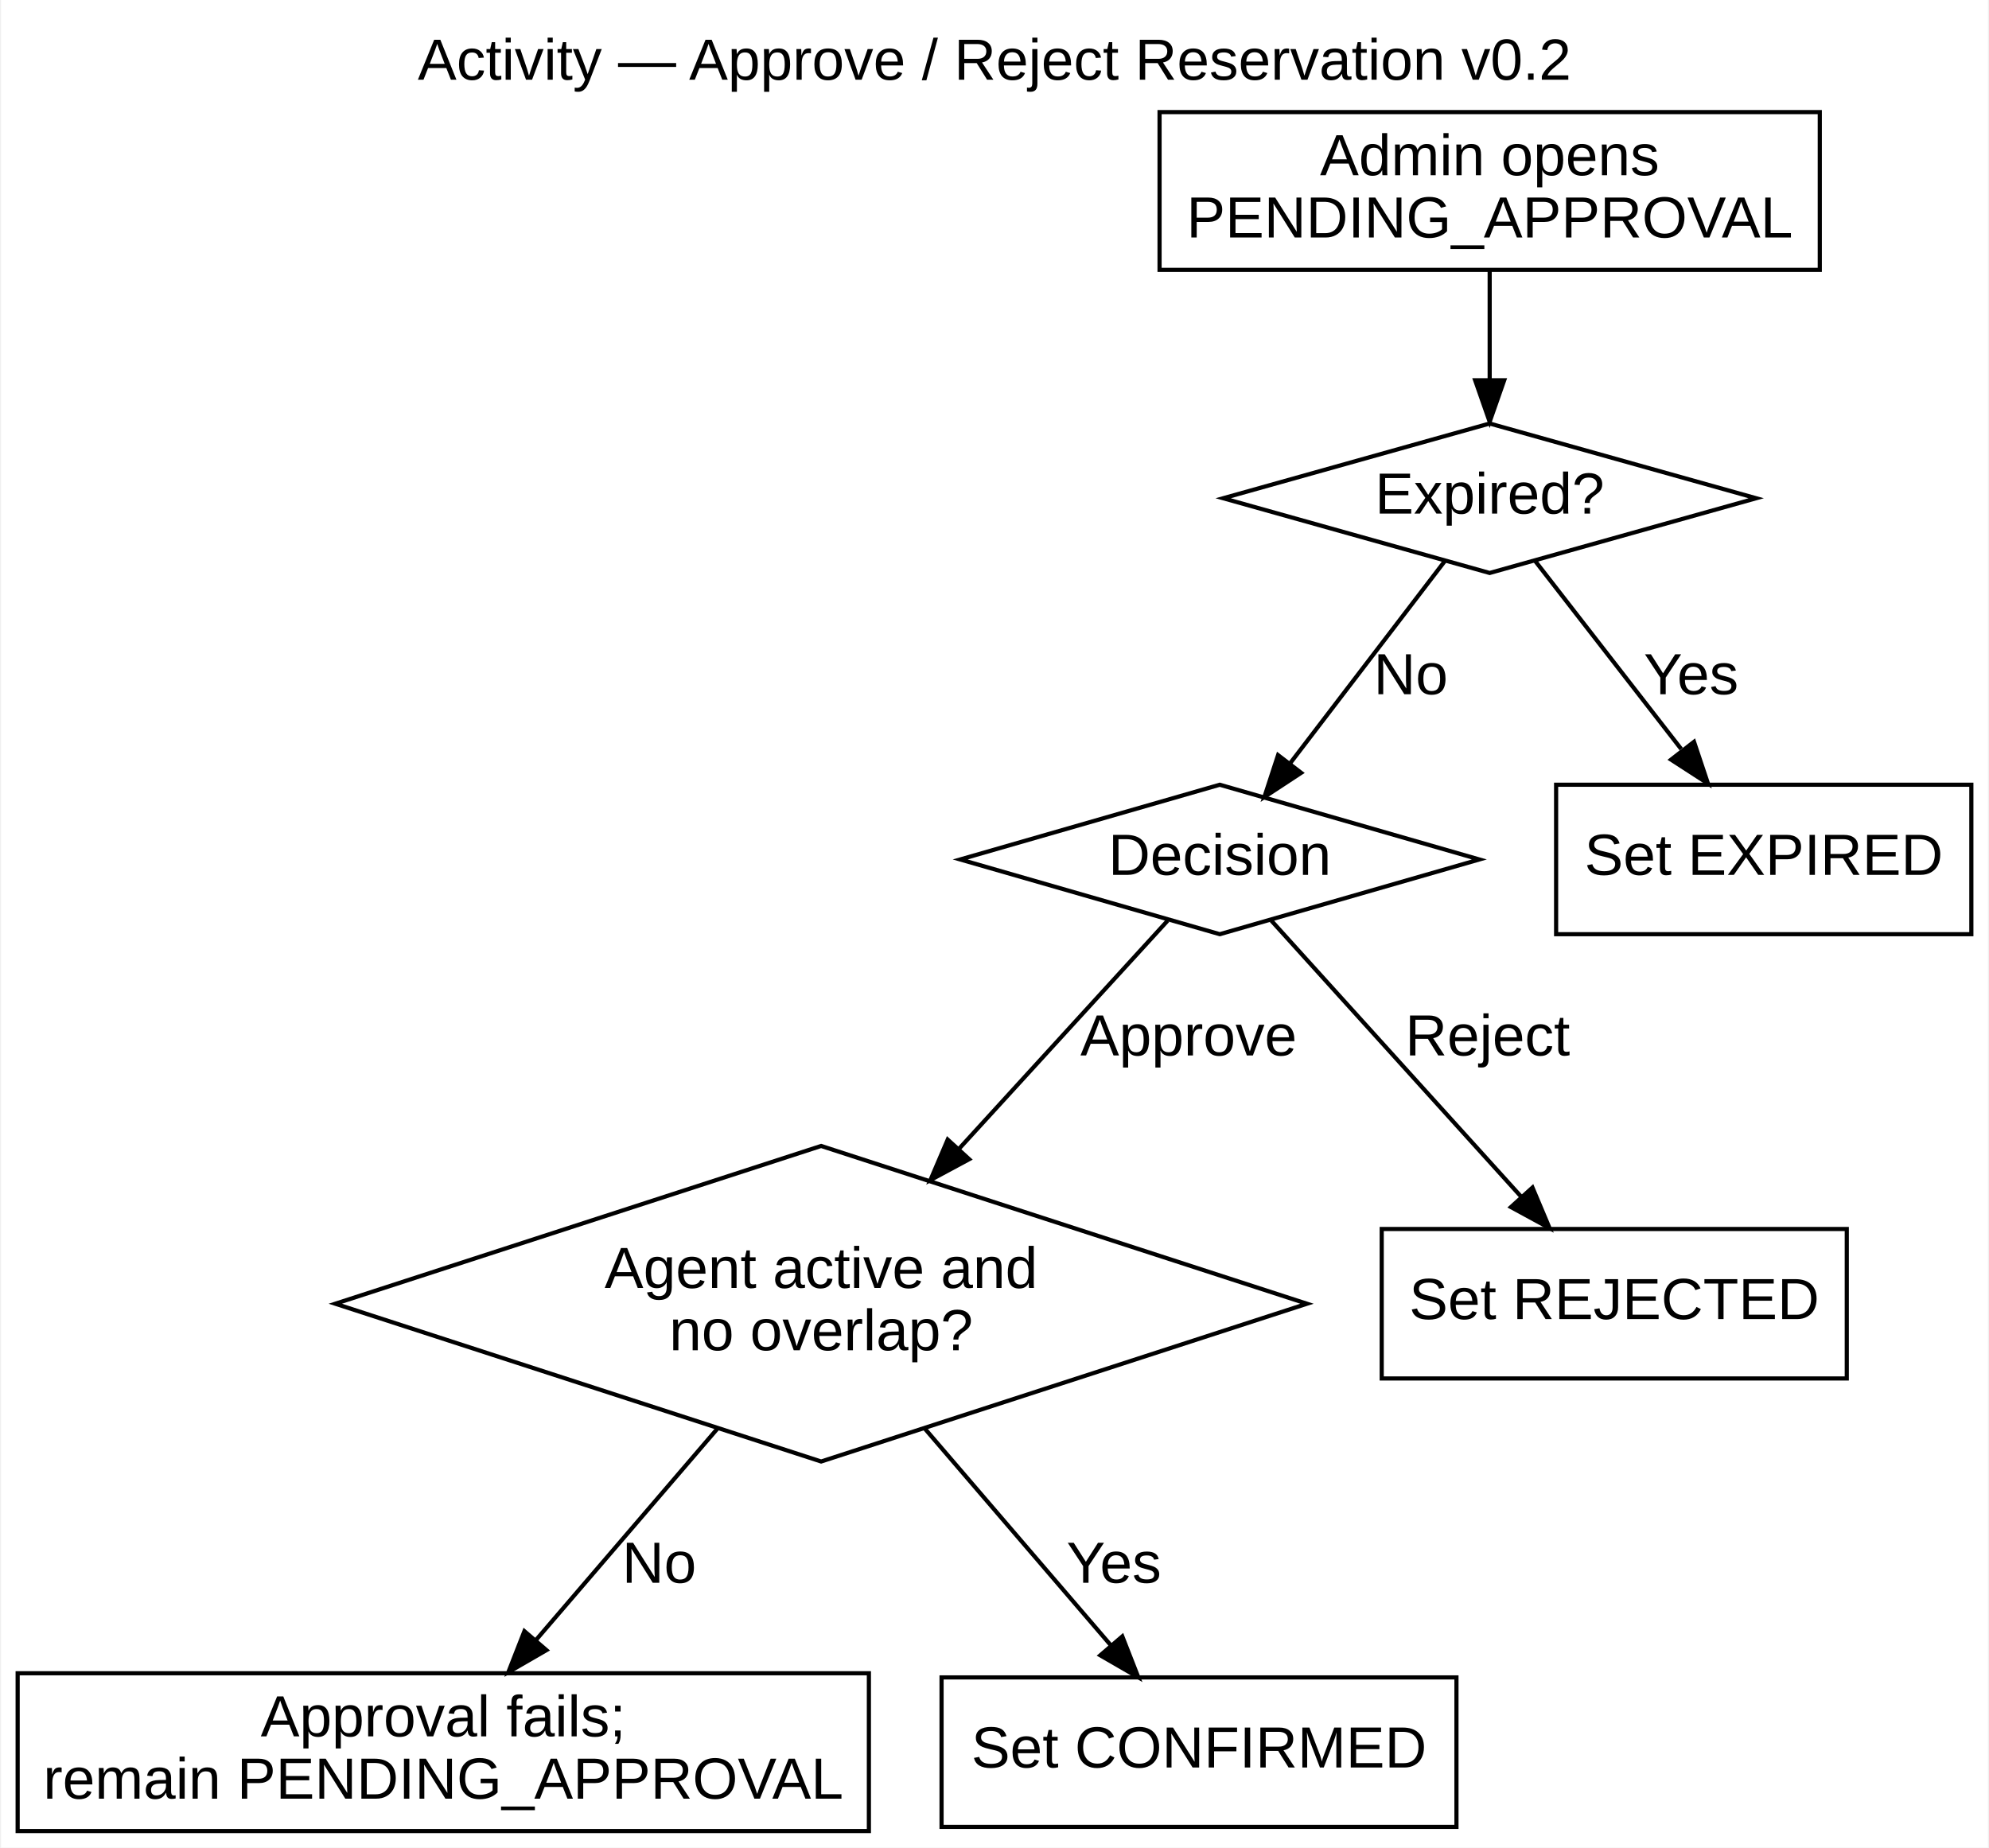
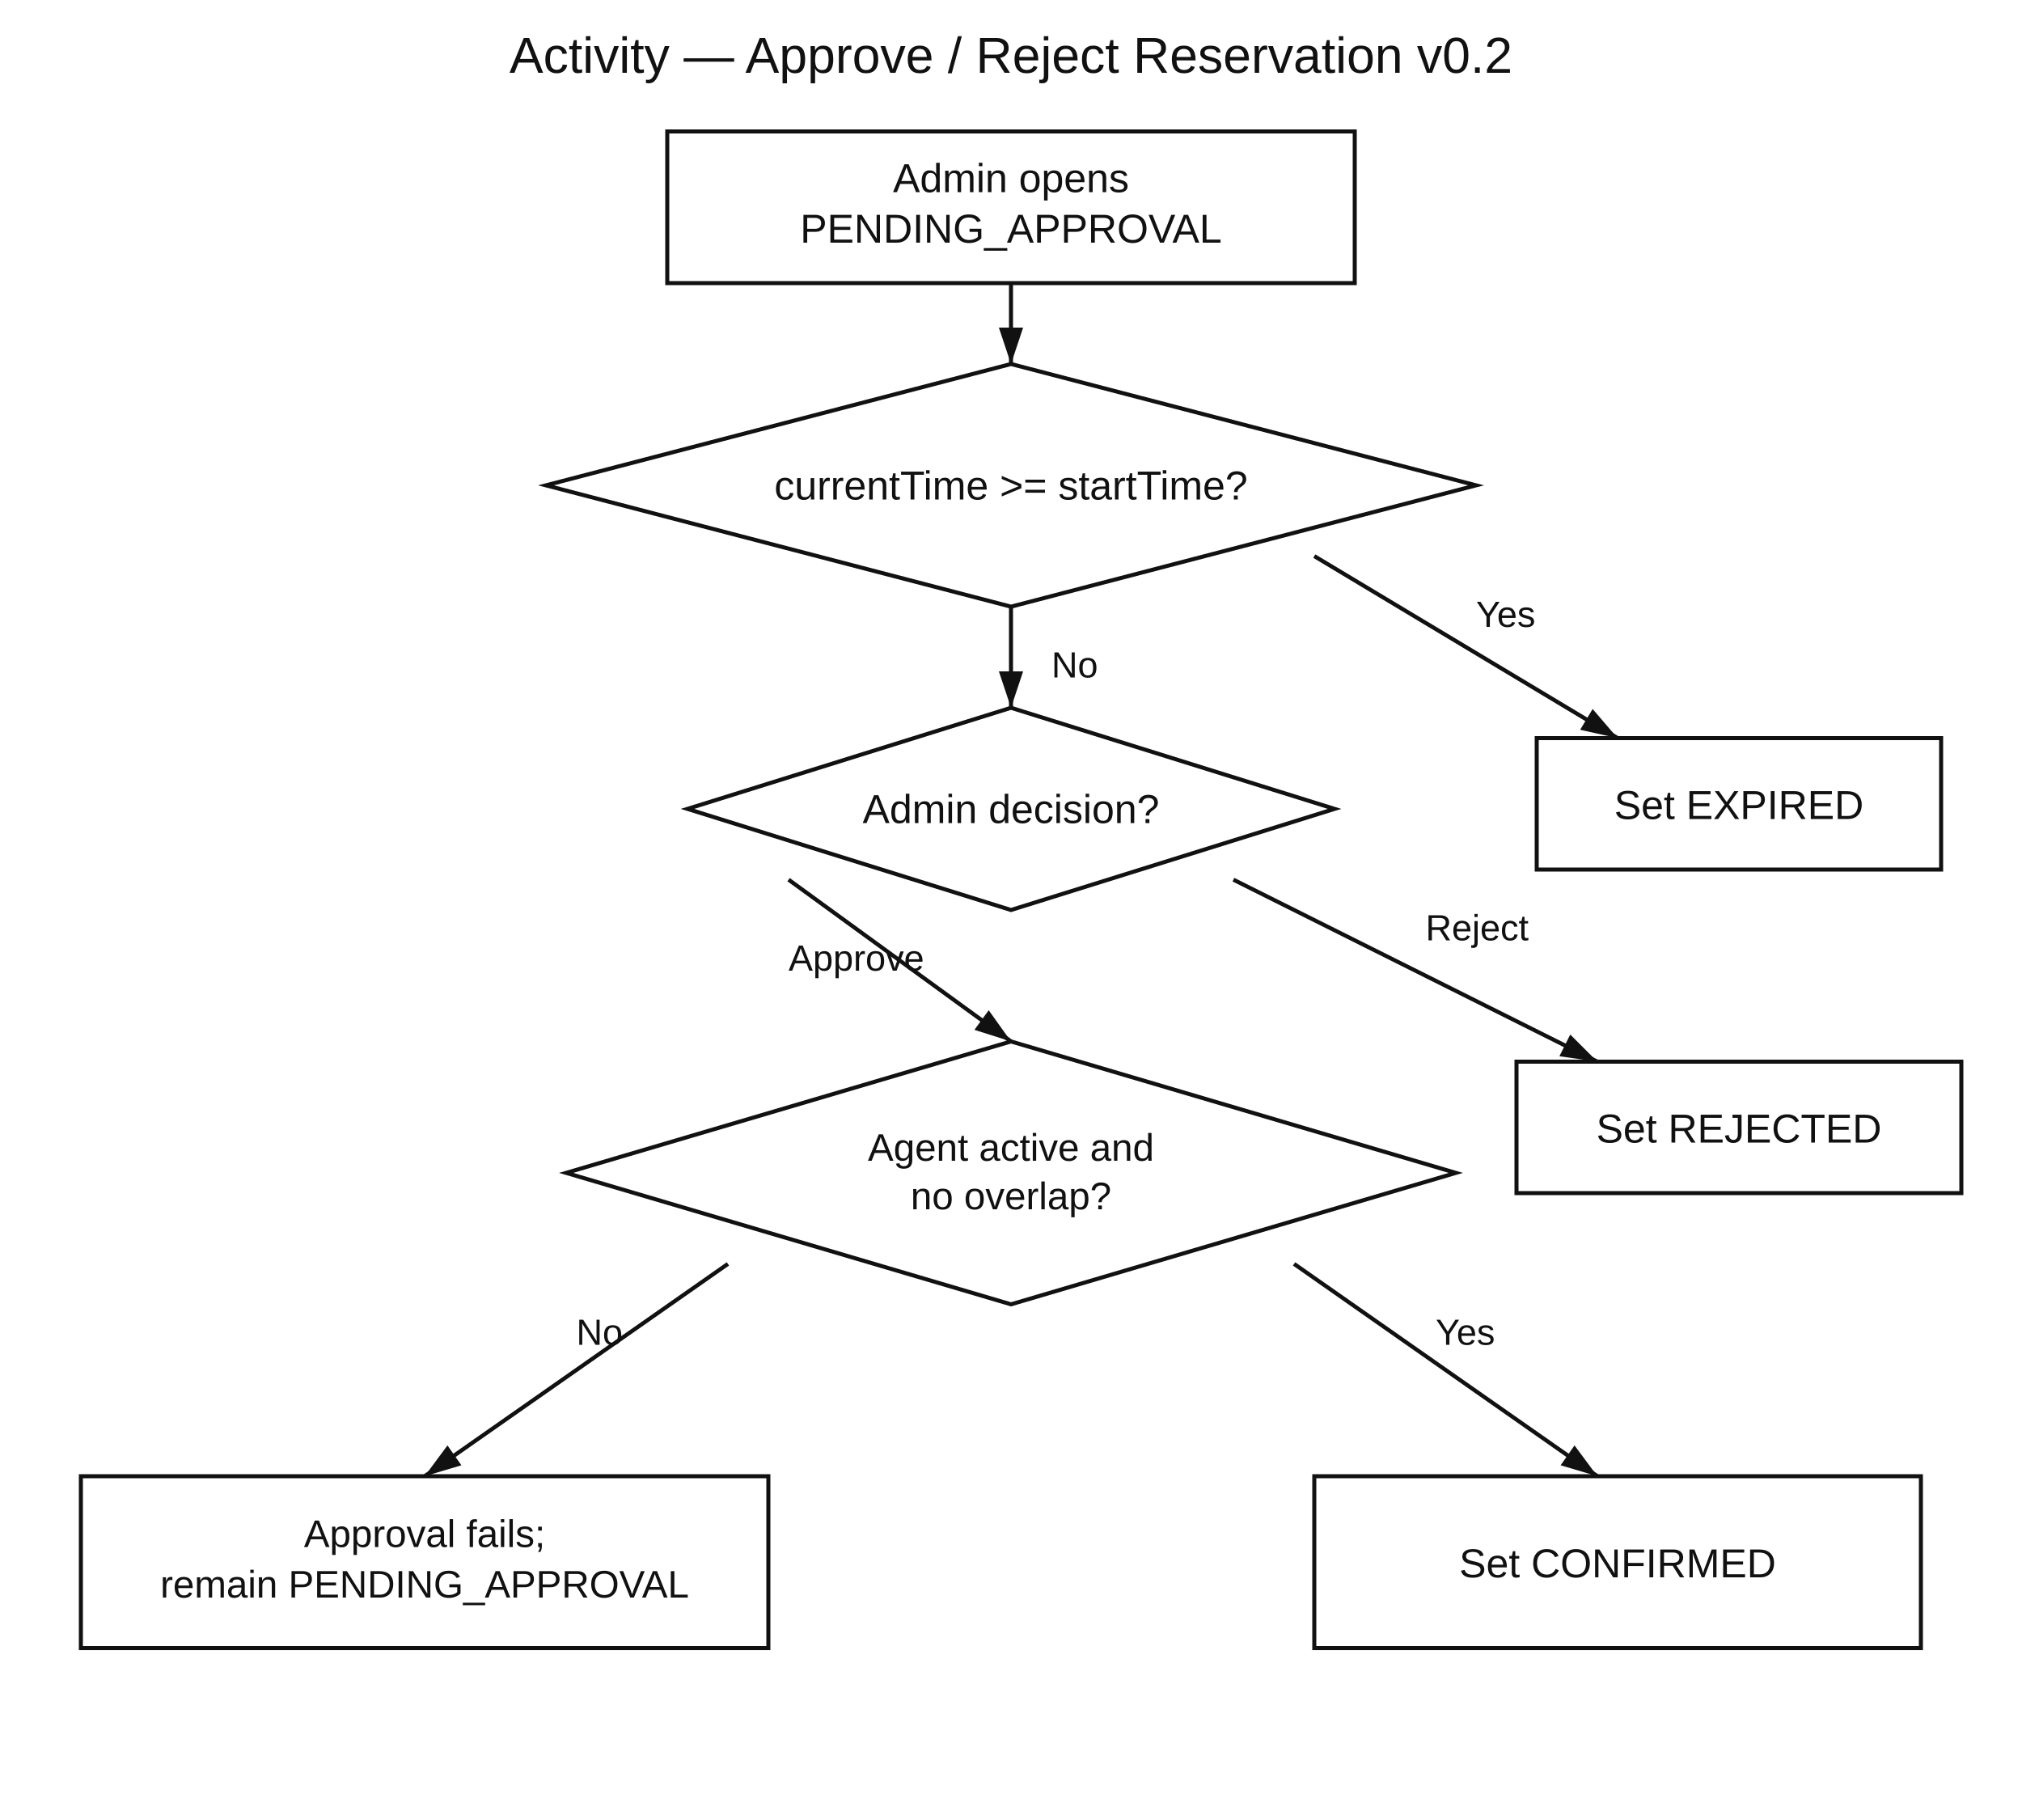
- <svg xmlns="http://www.w3.org/2000/svg" width="479pt" height="445pt" viewBox="0.00 0.00 478.50 445.00">
-   <g id="graph0" class="graph" transform="scale(1 1) rotate(0) translate(4 441)">
-     <polygon fill="white" stroke="transparent" points="-4,4 -4,-441 474.5,-441 474.5,4 -4,4" />
-     <text text-anchor="middle" x="235.25" y="-421.8" font-family="Arial" font-size="14.00">Activity — Approve / Reject Reservation v0.2</text>
-     <g id="node1" class="node">
-       <polygon fill="none" stroke="black" points="434,-414 275,-414 275,-376 434,-376 434,-414" />
-       <text text-anchor="middle" x="354.5" y="-398.8" font-family="Arial" font-size="14.00">Admin opens</text>
-       <text text-anchor="middle" x="354.5" y="-383.8" font-family="Arial" font-size="14.00">PENDING_APPROVAL</text>
-     </g>
-     <g id="node2" class="node">
-       <polygon fill="none" stroke="black" points="354.5,-339 290.32,-321 354.5,-303 418.68,-321 354.5,-339" />
-       <text text-anchor="middle" x="354.5" y="-317.3" font-family="Arial" font-size="14.00">Expired?</text>
-     </g>
-     <g id="edge1" class="edge">
-       <path fill="none" stroke="black" d="M354.5,-375.83C354.5,-367.89 354.5,-358.41 354.5,-349.63" />
-       <polygon fill="black" stroke="black" points="358,-349.42 354.5,-339.42 351,-349.42 358,-349.42" />
-     </g>
-     <g id="node3" class="node">
-       <polygon fill="none" stroke="black" points="289.5,-252 226.99,-234 289.5,-216 352.01,-234 289.5,-252" />
-       <text text-anchor="middle" x="289.5" y="-230.3" font-family="Arial" font-size="14.00">Decision</text>
-     </g>
-     <g id="edge3" class="edge">
-       <path fill="none" stroke="black" d="M343.77,-305.96C333.6,-292.68 318.19,-272.52 306.38,-257.08" />
-       <polygon fill="black" stroke="black" points="309.1,-254.87 300.25,-249.06 303.54,-259.13 309.1,-254.87" />
-       <text text-anchor="middle" x="335.5" y="-273.8" font-family="Arial" font-size="14.00">No</text>
-     </g>
-     <g id="node5" class="node">
-       <polygon fill="none" stroke="black" points="470.5,-252 370.5,-252 370.5,-216 470.5,-216 470.5,-252" />
-       <text text-anchor="middle" x="420.5" y="-230.3" font-family="Arial" font-size="14.00">Set EXPIRED</text>
-     </g>
-     <g id="edge2" class="edge">
-       <path fill="none" stroke="black" d="M365.4,-305.96C374.95,-293.67 389.07,-275.48 400.62,-260.6" />
-       <polygon fill="black" stroke="black" points="403.71,-262.34 407.07,-252.29 398.18,-258.04 403.71,-262.34" />
-       <text text-anchor="middle" x="403" y="-273.8" font-family="Arial" font-size="14.00">Yes</text>
-     </g>
-     <g id="node4" class="node">
-       <polygon fill="none" stroke="black" points="193.5,-165 76.5,-127 193.5,-89 310.5,-127 193.5,-165" />
-       <text text-anchor="middle" x="193.5" y="-130.8" font-family="Arial" font-size="14.00">Agent active and</text>
-       <text text-anchor="middle" x="193.5" y="-115.8" font-family="Arial" font-size="14.00">no overlap?</text>
-     </g>
-     <g id="edge5" class="edge">
-       <path fill="none" stroke="black" d="M276.95,-219.27C264.26,-205.4 244.11,-183.36 226.79,-164.41" />
-       <polygon fill="black" stroke="black" points="229.15,-161.81 219.82,-156.79 223.98,-166.53 229.15,-161.81" />
-       <text text-anchor="middle" x="282" y="-186.8" font-family="Arial" font-size="14.00">Approve</text>
-     </g>
-     <g id="node6" class="node">
-       <polygon fill="none" stroke="black" points="440.5,-145 328.5,-145 328.5,-109 440.5,-109 440.5,-145" />
-       <text text-anchor="middle" x="384.5" y="-123.3" font-family="Arial" font-size="14.00">Set REJECTED</text>
-     </g>
-     <g id="edge4" class="edge">
-       <path fill="none" stroke="black" d="M301.92,-219.27C317.17,-202.42 343.33,-173.51 362.12,-152.74" />
-       <polygon fill="black" stroke="black" points="364.81,-154.98 368.92,-145.22 359.62,-150.28 364.81,-154.98" />
-       <text text-anchor="middle" x="354" y="-186.8" font-family="Arial" font-size="14.00">Reject</text>
-     </g>
-     <g id="node7" class="node">
-       <polygon fill="none" stroke="black" points="205,-38 0,-38 0,0 205,0 205,-38" />
-       <text text-anchor="middle" x="102.5" y="-22.8" font-family="Arial" font-size="14.00">Approval fails;</text>
-       <text text-anchor="middle" x="102.5" y="-7.8" font-family="Arial" font-size="14.00">remain PENDING_APPROVAL</text>
-     </g>
-     <g id="edge6" class="edge">
-       <path fill="none" stroke="black" d="M168.63,-97.04C154.92,-81.06 138.04,-61.39 124.76,-45.93" />
-       <polygon fill="black" stroke="black" points="127.35,-43.57 118.18,-38.27 122.04,-48.13 127.35,-43.57" />
-       <text text-anchor="middle" x="154.5" y="-59.8" font-family="Arial" font-size="14.00">No</text>
-     </g>
-     <g id="node8" class="node">
-       <polygon fill="none" stroke="black" points="346.5,-37 222.5,-37 222.5,-1 346.5,-1 346.5,-37" />
-       <text text-anchor="middle" x="284.5" y="-15.3" font-family="Arial" font-size="14.00">Set CONFIRMED</text>
-     </g>
-     <g id="edge7" class="edge">
-       <path fill="none" stroke="black" d="M218.37,-97.04C232.44,-80.64 249.85,-60.36 263.27,-44.73" />
-       <polygon fill="black" stroke="black" points="266.03,-46.88 269.89,-37.02 260.72,-42.32 266.03,-46.88" />
-       <text text-anchor="middle" x="264" y="-59.8" font-family="Arial" font-size="14.00">Yes</text>
-     </g>
+ <svg xmlns="http://www.w3.org/2000/svg" width="1000" height="900" viewBox="0 0 1000 900">
+   <defs>
+     <marker id="arrow" markerWidth="10" markerHeight="10" refX="9" refY="3" orient="auto" markerUnits="strokeWidth">
+       <path d="M0,0 L0,6 L9,3 z" fill="#111" />
+     </marker>
+   </defs>
+   <rect width="1000" height="900" fill="white" />
+   <g font-family="Arial, sans-serif" fill="#111" stroke="#111" stroke-width="2">
+     <text x="500" y="36" text-anchor="middle" stroke="none" font-size="25">Activity — Approve / Reject Reservation v0.2</text>
+     <rect x="330" y="65" width="340" height="75" fill="white" />
+     <text x="500" y="95" text-anchor="middle" stroke="none" font-size="20">Admin opens</text>
+     <text x="500" y="120" text-anchor="middle" stroke="none" font-size="20">PENDING_APPROVAL</text>
+     <line x1="500" y1="140" x2="500" y2="180" marker-end="url(#arrow)" />
+     <polygon points="500,180 730,240 500,300 270,240" fill="white" />
+     <text x="500" y="247" text-anchor="middle" stroke="none" font-size="20">currentTime &gt;= startTime?</text>
+     <line x1="650" y1="275" x2="800" y2="365" marker-end="url(#arrow)" />
+     <text x="730" y="310" stroke="none" font-size="18">Yes</text>
+     <rect x="760" y="365" width="200" height="65" fill="white" />
+     <text x="860" y="405" text-anchor="middle" stroke="none" font-size="20">Set EXPIRED</text>
+     <line x1="500" y1="300" x2="500" y2="350" marker-end="url(#arrow)" />
+     <text x="520" y="335" stroke="none" font-size="18">No</text>
+     <polygon points="500,350 660,400 500,450 340,400" fill="white" />
+     <text x="500" y="407" text-anchor="middle" stroke="none" font-size="20">Admin decision?</text>
+     <line x1="610" y1="435" x2="790" y2="525" marker-end="url(#arrow)" />
+     <text x="705" y="465" stroke="none" font-size="18">Reject</text>
+     <rect x="750" y="525" width="220" height="65" fill="white" />
+     <text x="860" y="565" text-anchor="middle" stroke="none" font-size="20">Set REJECTED</text>
+     <line x1="390" y1="435" x2="500" y2="515" marker-end="url(#arrow)" />
+     <text x="390" y="480" stroke="none" font-size="18">Approve</text>
+     <polygon points="500,515 720,580 500,645 280,580" fill="white" />
+     <text x="500" y="574" text-anchor="middle" stroke="none" font-size="19">Agent active and</text>
+     <text x="500" y="598" text-anchor="middle" stroke="none" font-size="19">no overlap?</text>
+     <line x1="360" y1="625" x2="210" y2="730" marker-end="url(#arrow)" />
+     <text x="285" y="665" stroke="none" font-size="18">No</text>
+     <rect x="40" y="730" width="340" height="85" fill="white" />
+     <text x="210" y="765" text-anchor="middle" stroke="none" font-size="19">Approval fails;</text>
+     <text x="210" y="790" text-anchor="middle" stroke="none" font-size="19">remain PENDING_APPROVAL</text>
+     <line x1="640" y1="625" x2="790" y2="730" marker-end="url(#arrow)" />
+     <text x="710" y="665" stroke="none" font-size="18">Yes</text>
+     <rect x="650" y="730" width="300" height="85" fill="white" />
+     <text x="800" y="780" text-anchor="middle" stroke="none" font-size="20">Set CONFIRMED</text>
  </g>
</svg>
